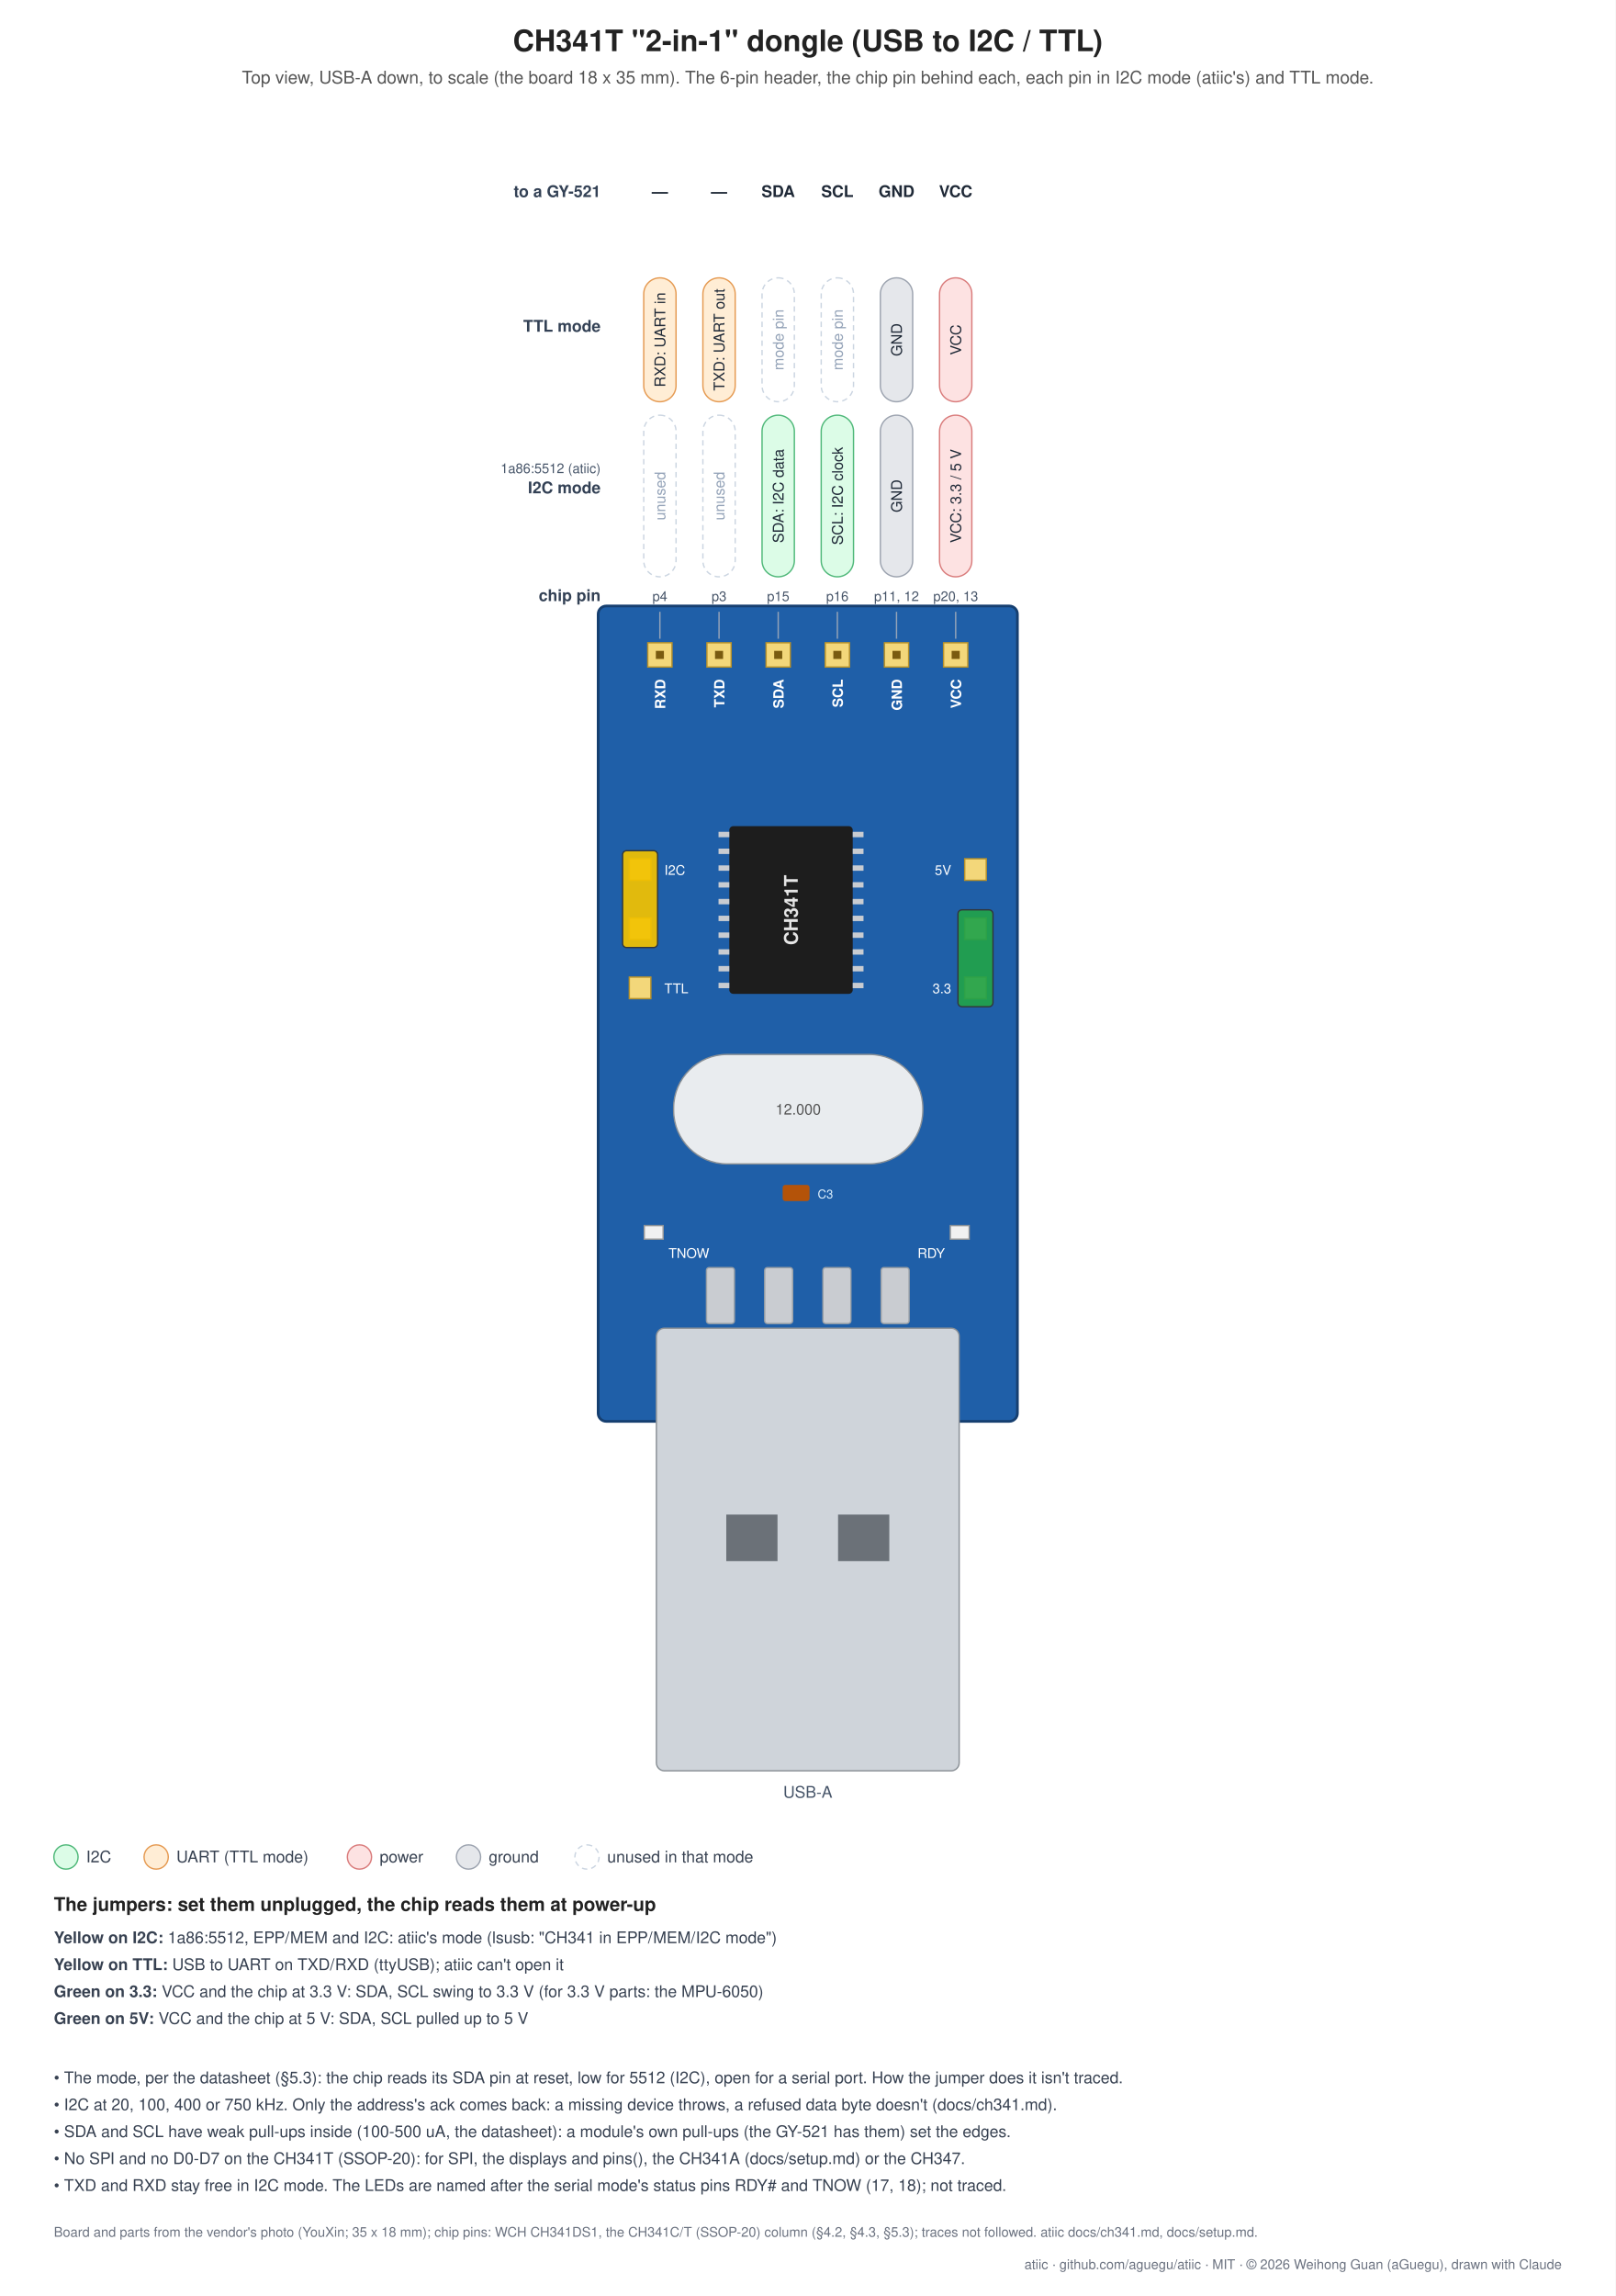
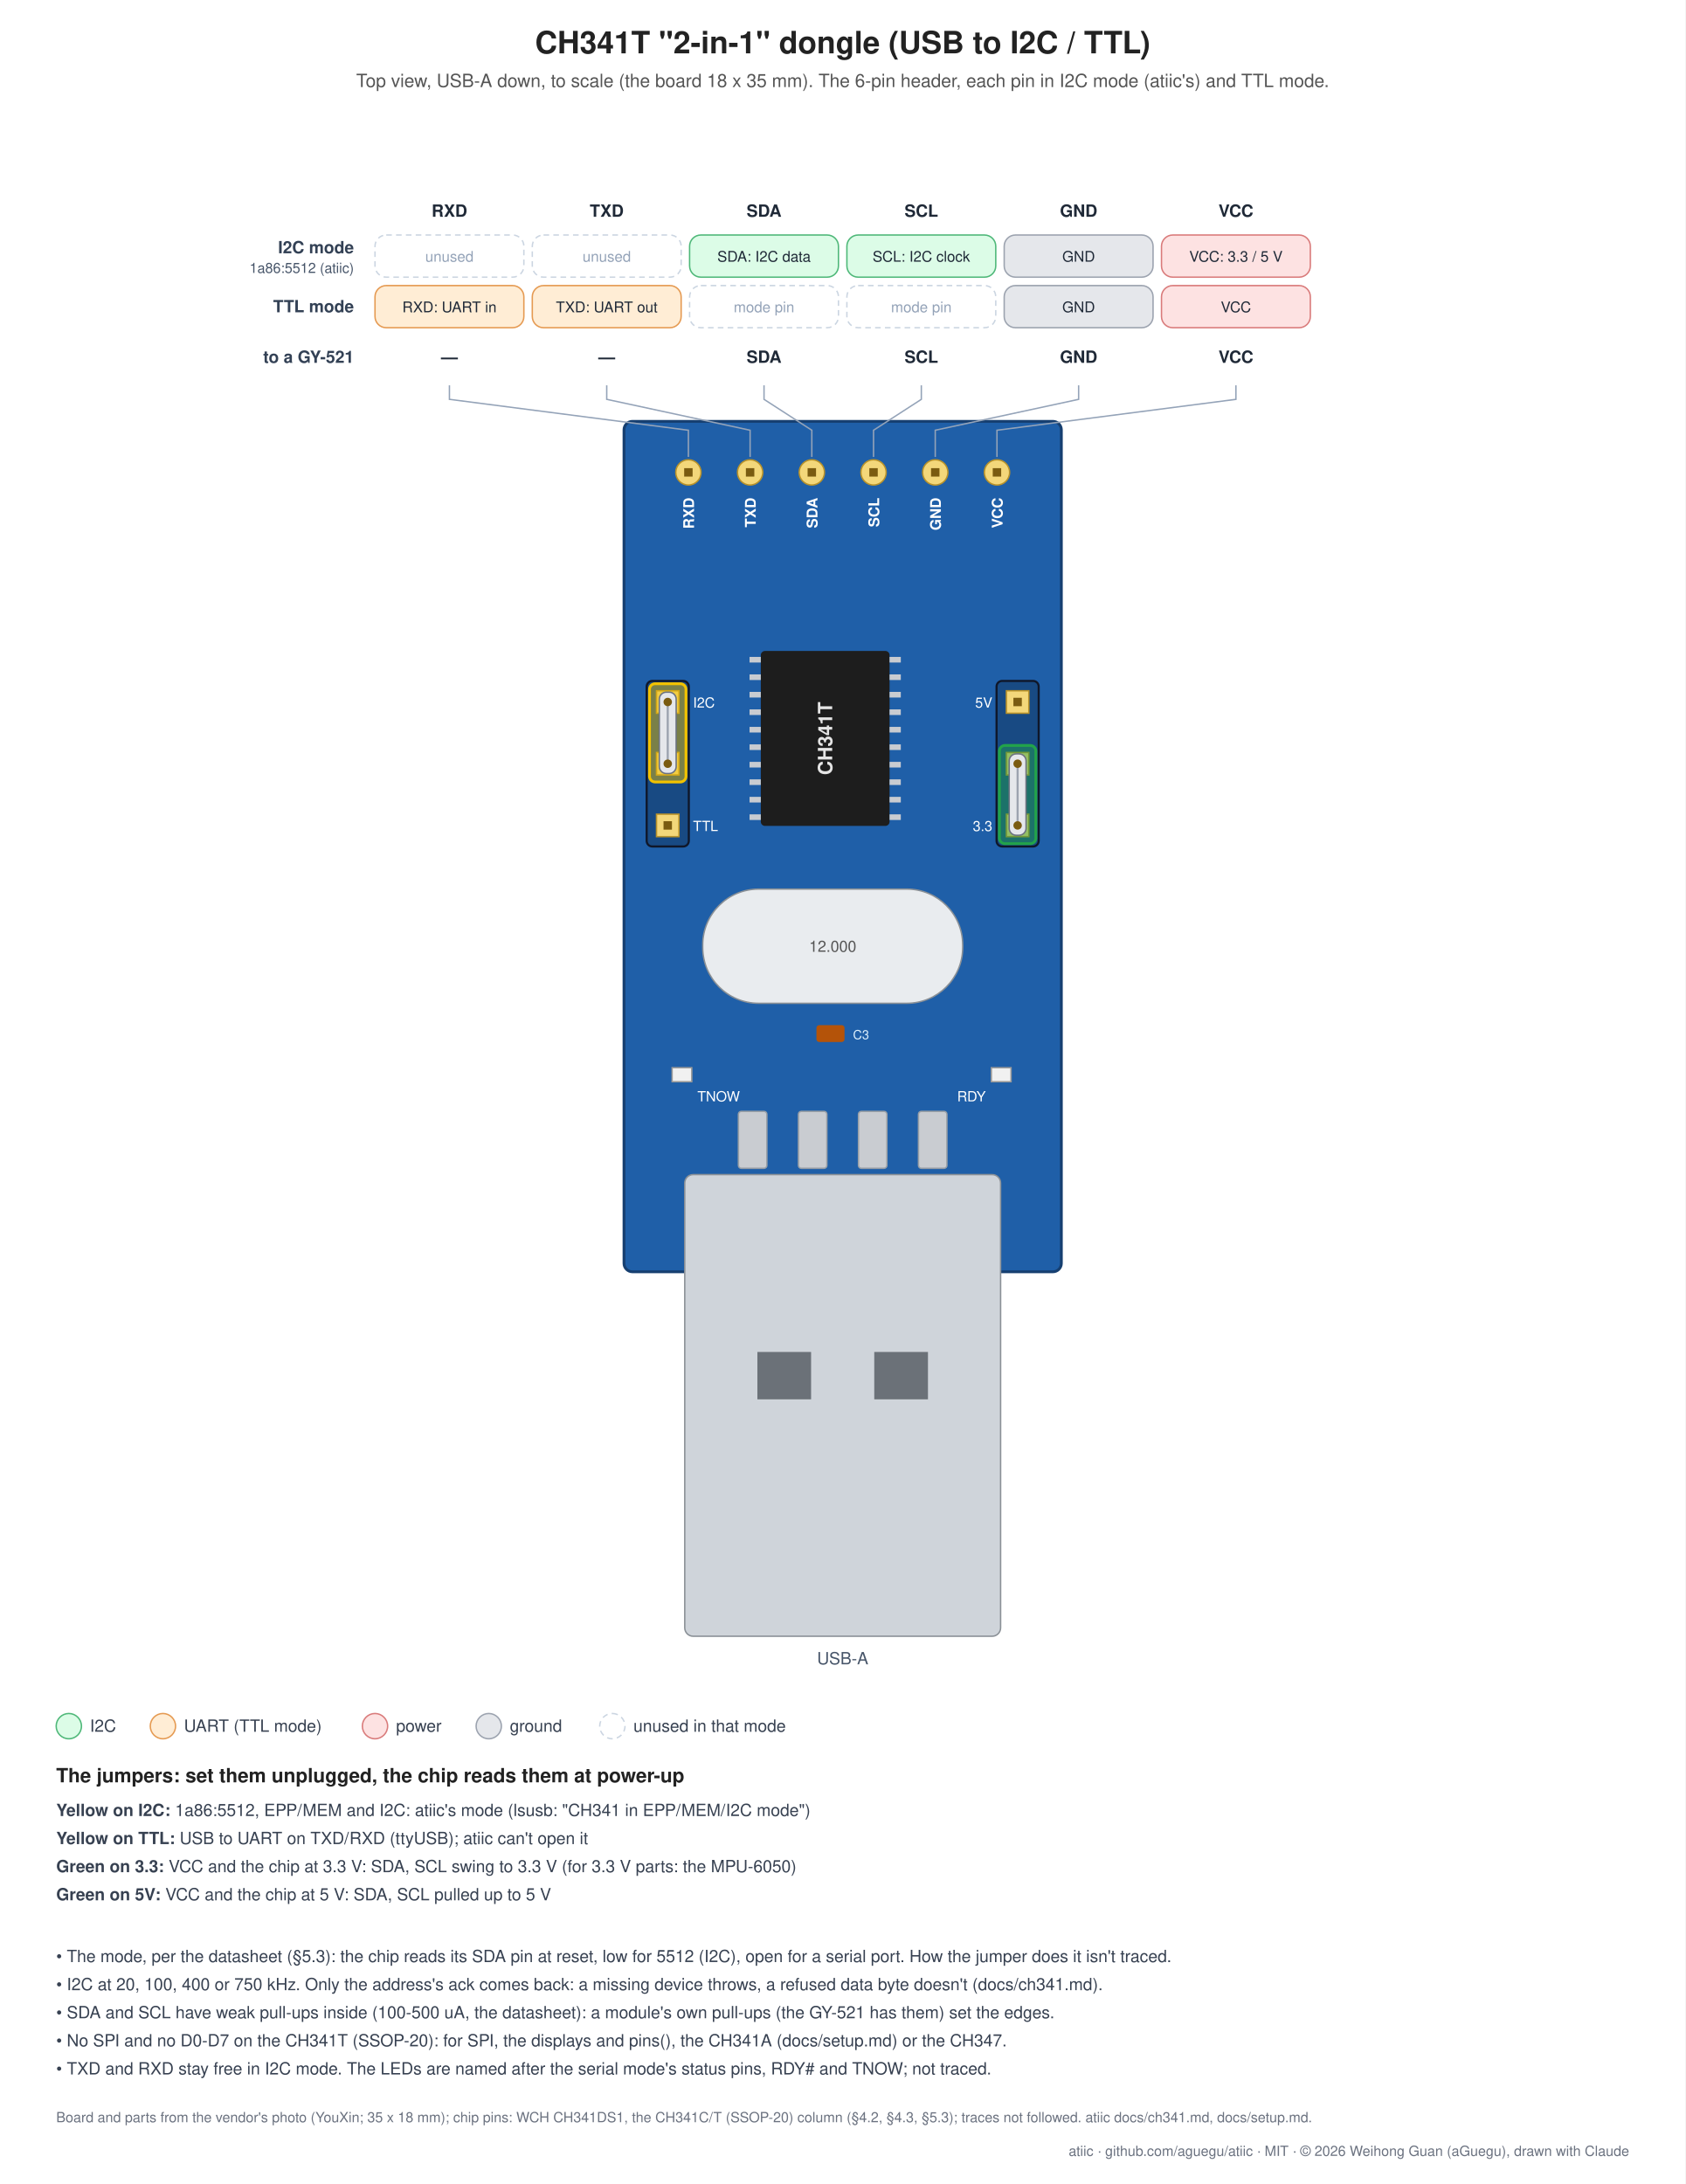
- <svg xmlns="http://www.w3.org/2000/svg" viewBox="0 0 1200 1705" width="1200" height="1705" font-family="Helvetica, Arial, sans-serif">
-   <rect width="1200" height="1705" fill="#ffffff" />
+ <svg xmlns="http://www.w3.org/2000/svg" viewBox="0 0 1200 1555" width="1200" height="1555" font-family="Helvetica, Arial, sans-serif">
+   <rect width="1200" height="1555" fill="#ffffff" />
  <text x="600.0" y="38" text-anchor="middle" font-size="22" font-weight="bold" fill="#222">CH341T "2-in-1" dongle (USB to I2C / TTL)</text>
-   <text x="600.0" y="62" text-anchor="middle" font-size="13" fill="#555">Top view, USB-A down, to scale (the board 18 x 35 mm). The 6-pin header, the chip pin behind each, each pin in I2C mode (atiic's) and TTL mode.</text>
-   <rect x="444.3" y="450" width="311.4" height="605.5" rx="6" fill="#1f5fa8" stroke="#163f70" stroke-width="2" />
-   <text x="446.145" y="446.33" text-anchor="end" font-size="12" font-weight="bold" fill="#334155">chip pin</text>
-   <text x="446.145" y="366.33" text-anchor="end" font-size="12" font-weight="bold" fill="#334155">I2C mode</text>
-   <text x="446.145" y="351.33" text-anchor="end" font-size="10" fill="#475569">1a86:5512 (atiic)</text>
-   <text x="446.145" y="246.33" text-anchor="end" font-size="12" font-weight="bold" fill="#334155">TTL mode</text>
-   <text x="446.145" y="146.33" text-anchor="end" font-size="12" font-weight="bold" fill="#334155">to a GY-521</text>
-   <rect x="481.145" y="477.33" width="18" height="18" fill="#f3d77a" stroke="#b8922a" />
-   <rect x="487.145" y="483.33" width="6" height="6" fill="#7a5b10" />
-   <text transform="translate(494.145 504.33) rotate(-90)" text-anchor="end" font-size="10.5" font-weight="bold" fill="#fff">RXD</text>
-   <line x1="490.145" y1="474.33" x2="490.145" y2="454.33" stroke="#94a3b8" />
-   <text x="490.145" y="446.33" text-anchor="middle" font-size="10" fill="#475569">p4</text>
-   <rect x="478.145" y="308.33" width="24" height="120" rx="12" fill="#ffffff" stroke="#cbd5e1" stroke-dasharray="4 3" />
-   <text transform="translate(494.145 368.33) rotate(-90)" text-anchor="middle" font-size="11" fill="#94a3b8">unused</text>
-   <rect x="478.145" y="206.33" width="24" height="92" rx="12" fill="#ffedd5" stroke="#e59a52" />
-   <text transform="translate(494.145 252.33) rotate(-90)" text-anchor="middle" font-size="11" fill="#1f2937">RXD: UART in</text>
-   <text x="490.145" y="146.33" text-anchor="middle" font-size="12" font-weight="bold" fill="#1f2937">—</text>
-   <rect x="525.087" y="477.33" width="18" height="18" fill="#f3d77a" stroke="#b8922a" />
-   <rect x="531.087" y="483.33" width="6" height="6" fill="#7a5b10" />
-   <text transform="translate(538.087 504.33) rotate(-90)" text-anchor="end" font-size="10.5" font-weight="bold" fill="#fff">TXD</text>
-   <line x1="534.087" y1="474.33" x2="534.087" y2="454.33" stroke="#94a3b8" />
-   <text x="534.087" y="446.33" text-anchor="middle" font-size="10" fill="#475569">p3</text>
-   <rect x="522.087" y="308.33" width="24" height="120" rx="12" fill="#ffffff" stroke="#cbd5e1" stroke-dasharray="4 3" />
-   <text transform="translate(538.087 368.33) rotate(-90)" text-anchor="middle" font-size="11" fill="#94a3b8">unused</text>
-   <rect x="522.087" y="206.33" width="24" height="92" rx="12" fill="#ffedd5" stroke="#e59a52" />
-   <text transform="translate(538.087 252.33) rotate(-90)" text-anchor="middle" font-size="11" fill="#1f2937">TXD: UART out</text>
-   <text x="534.087" y="146.33" text-anchor="middle" font-size="12" font-weight="bold" fill="#1f2937">—</text>
-   <rect x="569.029" y="477.33" width="18" height="18" fill="#f3d77a" stroke="#b8922a" />
-   <rect x="575.029" y="483.33" width="6" height="6" fill="#7a5b10" />
-   <text transform="translate(582.029 504.33) rotate(-90)" text-anchor="end" font-size="10.5" font-weight="bold" fill="#fff">SDA</text>
-   <line x1="578.029" y1="474.33" x2="578.029" y2="454.33" stroke="#94a3b8" />
-   <text x="578.029" y="446.33" text-anchor="middle" font-size="10" fill="#475569">p15</text>
-   <rect x="566.029" y="308.33" width="24" height="120" rx="12" fill="#dcfce7" stroke="#4fb879" />
-   <text transform="translate(582.029 368.33) rotate(-90)" text-anchor="middle" font-size="11" fill="#1f2937">SDA: I2C data</text>
-   <rect x="566.029" y="206.33" width="24" height="92" rx="12" fill="#ffffff" stroke="#cbd5e1" stroke-dasharray="4 3" />
-   <text transform="translate(582.029 252.33) rotate(-90)" text-anchor="middle" font-size="11" fill="#94a3b8">mode pin</text>
-   <text x="578.029" y="146.33" text-anchor="middle" font-size="12" font-weight="bold" fill="#1f2937">SDA</text>
-   <rect x="612.971" y="477.33" width="18" height="18" fill="#f3d77a" stroke="#b8922a" />
-   <rect x="618.971" y="483.33" width="6" height="6" fill="#7a5b10" />
-   <text transform="translate(625.971 504.33) rotate(-90)" text-anchor="end" font-size="10.5" font-weight="bold" fill="#fff">SCL</text>
-   <line x1="621.971" y1="474.33" x2="621.971" y2="454.33" stroke="#94a3b8" />
-   <text x="621.971" y="446.33" text-anchor="middle" font-size="10" fill="#475569">p16</text>
-   <rect x="609.971" y="308.33" width="24" height="120" rx="12" fill="#dcfce7" stroke="#4fb879" />
-   <text transform="translate(625.971 368.33) rotate(-90)" text-anchor="middle" font-size="11" fill="#1f2937">SCL: I2C clock</text>
-   <rect x="609.971" y="206.33" width="24" height="92" rx="12" fill="#ffffff" stroke="#cbd5e1" stroke-dasharray="4 3" />
-   <text transform="translate(625.971 252.33) rotate(-90)" text-anchor="middle" font-size="11" fill="#94a3b8">mode pin</text>
-   <text x="621.971" y="146.33" text-anchor="middle" font-size="12" font-weight="bold" fill="#1f2937">SCL</text>
-   <rect x="656.913" y="477.33" width="18" height="18" fill="#f3d77a" stroke="#b8922a" />
-   <rect x="662.913" y="483.33" width="6" height="6" fill="#7a5b10" />
-   <text transform="translate(669.913 504.33) rotate(-90)" text-anchor="end" font-size="10.5" font-weight="bold" fill="#fff">GND</text>
-   <line x1="665.913" y1="474.33" x2="665.913" y2="454.33" stroke="#94a3b8" />
-   <text x="665.913" y="446.33" text-anchor="middle" font-size="10" fill="#475569">p11, 12</text>
-   <rect x="653.913" y="308.33" width="24" height="120" rx="12" fill="#e5e7eb" stroke="#9ca3af" />
-   <text transform="translate(669.913 368.33) rotate(-90)" text-anchor="middle" font-size="11" fill="#1f2937">GND</text>
-   <rect x="653.913" y="206.33" width="24" height="92" rx="12" fill="#e5e7eb" stroke="#9ca3af" />
-   <text transform="translate(669.913 252.33) rotate(-90)" text-anchor="middle" font-size="11" fill="#1f2937">GND</text>
-   <text x="665.913" y="146.33" text-anchor="middle" font-size="12" font-weight="bold" fill="#1f2937">GND</text>
-   <rect x="700.855" y="477.33" width="18" height="18" fill="#f3d77a" stroke="#b8922a" />
-   <rect x="706.855" y="483.33" width="6" height="6" fill="#7a5b10" />
-   <text transform="translate(713.855 504.33) rotate(-90)" text-anchor="end" font-size="10.5" font-weight="bold" fill="#fff">VCC</text>
-   <line x1="709.855" y1="474.33" x2="709.855" y2="454.33" stroke="#94a3b8" />
-   <text x="709.855" y="446.33" text-anchor="middle" font-size="10" fill="#475569">p20, 13</text>
-   <rect x="697.855" y="308.33" width="24" height="120" rx="12" fill="#fde2e2" stroke="#d97b7b" />
-   <text transform="translate(713.855 368.33) rotate(-90)" text-anchor="middle" font-size="11" fill="#1f2937">VCC: 3.3 / 5 V</text>
-   <rect x="697.855" y="206.33" width="24" height="92" rx="12" fill="#fde2e2" stroke="#d97b7b" />
-   <text transform="translate(713.855 252.33) rotate(-90)" text-anchor="middle" font-size="11" fill="#1f2937">VCC</text>
-   <text x="709.855" y="146.33" text-anchor="middle" font-size="12" font-weight="bold" fill="#1f2937">VCC</text>
-   <rect x="541.699" y="613.485" width="91.69" height="124.56" rx="3" fill="#1d1d1d" />
-   <rect x="533.699" y="617.713" width="8" height="4" fill="#c9ccd1" />
-   <rect x="633.389" y="617.713" width="8" height="4" fill="#c9ccd1" />
-   <rect x="533.699" y="630.169" width="8" height="4" fill="#c9ccd1" />
-   <rect x="633.389" y="630.169" width="8" height="4" fill="#c9ccd1" />
-   <rect x="533.699" y="642.625" width="8" height="4" fill="#c9ccd1" />
-   <rect x="633.389" y="642.625" width="8" height="4" fill="#c9ccd1" />
-   <rect x="533.699" y="655.081" width="8" height="4" fill="#c9ccd1" />
-   <rect x="633.389" y="655.081" width="8" height="4" fill="#c9ccd1" />
-   <rect x="533.699" y="667.537" width="8" height="4" fill="#c9ccd1" />
-   <rect x="633.389" y="667.537" width="8" height="4" fill="#c9ccd1" />
-   <rect x="533.699" y="679.993" width="8" height="4" fill="#c9ccd1" />
-   <rect x="633.389" y="679.993" width="8" height="4" fill="#c9ccd1" />
-   <rect x="533.699" y="692.449" width="8" height="4" fill="#c9ccd1" />
-   <rect x="633.389" y="692.449" width="8" height="4" fill="#c9ccd1" />
-   <rect x="533.699" y="704.905" width="8" height="4" fill="#c9ccd1" />
-   <rect x="633.389" y="704.905" width="8" height="4" fill="#c9ccd1" />
-   <rect x="533.699" y="717.361" width="8" height="4" fill="#c9ccd1" />
-   <rect x="633.389" y="717.361" width="8" height="4" fill="#c9ccd1" />
-   <rect x="533.699" y="729.817" width="8" height="4" fill="#c9ccd1" />
-   <rect x="633.389" y="729.817" width="8" height="4" fill="#c9ccd1" />
-   <text transform="translate(592.544 675.765) rotate(-90)" text-anchor="middle" font-size="14" font-weight="bold" fill="#e5e5e5">CH341T</text>
-   <rect x="500.352" y="783.025" width="185.11" height="81.31" rx="39.79" fill="#e9ecef" stroke="#8a9096" />
-   <text x="592.907" y="827.68" text-anchor="middle" font-size="11" fill="#555">12.000</text>
-   <rect x="581.316" y="879.905" width="20" height="12" rx="2" fill="#b45309" />
-   <text x="607.316" y="889.905" font-size="9" fill="#e0f2fe">C3</text>
-   <rect x="467.44" y="637.705" width="16" height="16" fill="#f3d77a" stroke="#b8922a" />
-   <rect x="467.44" y="681.647" width="16" height="16" fill="#f3d77a" stroke="#b8922a" />
-   <rect x="467.44" y="725.589" width="16" height="16" fill="#f3d77a" stroke="#b8922a" />
-   <rect x="462.44" y="631.705" width="26" height="71.942" rx="3" fill="#f2c200" stroke="#333" opacity="0.92" />
-   <rect x="716.56" y="637.705" width="16" height="16" fill="#f3d77a" stroke="#b8922a" />
-   <rect x="716.56" y="681.647" width="16" height="16" fill="#f3d77a" stroke="#b8922a" />
-   <rect x="716.56" y="725.589" width="16" height="16" fill="#f3d77a" stroke="#b8922a" />
-   <rect x="711.56" y="675.647" width="26" height="71.942" rx="3" fill="#22a34a" stroke="#333" opacity="0.92" />
-   <text x="493.44" y="649.705" font-size="10" fill="#fff">I2C</text>
-   <text x="493.44" y="737.589" font-size="10" fill="#fff">TTL</text>
-   <text x="706.56" y="649.705" text-anchor="end" font-size="10" fill="#fff">5V</text>
-   <text x="706.56" y="737.589" text-anchor="end" font-size="10" fill="#fff">3.3</text>
-   <rect x="478.554" y="910.18" width="14" height="10" fill="#f1f1f1" stroke="#999" />
-   <text x="496.554" y="934.18" text-anchor="start" font-size="10" fill="#fff">TNOW</text>
-   <rect x="705.876" y="910.18" width="14" height="10" fill="#f1f1f1" stroke="#999" />
-   <text x="701.876" y="934.18" text-anchor="end" font-size="10" fill="#fff">RDY</text>
-   <rect x="524.745" y="941.32" width="20.76" height="41.52" rx="2" fill="#c9ccd1" stroke="#9aa0a6" />
-   <rect x="567.995" y="941.32" width="20.76" height="41.52" rx="2" fill="#c9ccd1" stroke="#9aa0a6" />
-   <rect x="611.245" y="941.32" width="20.76" height="41.52" rx="2" fill="#c9ccd1" stroke="#9aa0a6" />
-   <rect x="654.495" y="941.32" width="20.76" height="41.52" rx="2" fill="#c9ccd1" stroke="#9aa0a6" />
-   <rect x="487.55" y="986.3" width="224.9" height="328.7" rx="6" fill="#cfd4da" stroke="#8a9096" />
-   <text x="600.0" y="1335.0" text-anchor="middle" font-size="12" fill="#475569">USB-A</text>
-   <rect x="539.45" y="1124.7" width="38.06" height="34.6" fill="#6b7178" />
-   <rect x="622.49" y="1124.7" width="38.06" height="34.6" fill="#6b7178" />
-   <rect x="40" y="1370.0" width="18" height="18" rx="9" fill="#dcfce7" stroke="#4fb879" />
-   <text x="64" y="1383.0" font-size="12" fill="#374151">I2C</text>
-   <rect x="107" y="1370.0" width="18" height="18" rx="9" fill="#ffedd5" stroke="#e59a52" />
-   <text x="131" y="1383.0" font-size="12" fill="#374151">UART (TTL mode)</text>
-   <rect x="258" y="1370.0" width="18" height="18" rx="9" fill="#fde2e2" stroke="#d97b7b" />
-   <text x="282" y="1383.0" font-size="12" fill="#374151">power</text>
-   <rect x="339" y="1370.0" width="18" height="18" rx="9" fill="#e5e7eb" stroke="#9ca3af" />
-   <text x="363" y="1383.0" font-size="12" fill="#374151">ground</text>
-   <rect x="427" y="1370.0" width="18" height="18" rx="9" fill="#ffffff" stroke="#cbd5e1" stroke-dasharray="4 3" />
-   <text x="451" y="1383.0" font-size="12" fill="#374151">unused in that mode</text>
-   <text x="40" y="1419.0" font-size="14" font-weight="bold" fill="#222">The jumpers: set them unplugged, the chip reads them at power-up</text>
-   <text x="40" y="1443.0" font-size="12" fill="#374151">
+   <text x="600.0" y="62" text-anchor="middle" font-size="13" fill="#555">Top view, USB-A down, to scale (the board 18 x 35 mm). The 6-pin header, each pin in I2C mode (atiic's) and TTL mode.</text>
+   <rect x="444.3" y="300" width="311.4" height="605.5" rx="6" fill="#1f5fa8" stroke="#163f70" stroke-width="2" />
+   <text x="252.0" y="180.33" text-anchor="end" font-size="12" font-weight="bold" fill="#334155">I2C mode</text>
+   <text x="252.0" y="194.33" text-anchor="end" font-size="10" fill="#475569">1a86:5512 (atiic)</text>
+   <text x="252.0" y="222.33" text-anchor="end" font-size="12" font-weight="bold" fill="#334155">TTL mode</text>
+   <text x="252.0" y="258.33" text-anchor="end" font-size="12" font-weight="bold" fill="#334155">to a GY-521</text>
+   <circle cx="490.145" cy="336.33" r="9" fill="#f3d77a" stroke="#b8922a" />
+   <rect x="487.145" y="333.33" width="6" height="6" fill="#7a5b10" />
+   <text transform="translate(494.145 354.33) rotate(-90)" text-anchor="end" font-size="10.5" font-weight="bold" fill="#fff">RXD</text>
+   <text x="320.0" y="154.33" text-anchor="middle" font-size="12" font-weight="bold" fill="#1f2937">RXD</text>
+   <path d="M320.0 274.33 L320.0 284.33 L490.145 306.33 L490.145 325.33" fill="none" stroke="#94a3b8" />
+   <rect x="267.0" y="167.33" width="106" height="30" rx="8" fill="#ffffff" stroke="#cbd5e1" stroke-dasharray="4 3" />
+   <text x="320.0" y="186.33" text-anchor="middle" font-size="10.5" fill="#94a3b8">unused</text>
+   <rect x="267.0" y="203.33" width="106" height="30" rx="8" fill="#ffedd5" stroke="#e59a52" />
+   <text x="320.0" y="222.33" text-anchor="middle" font-size="10.5" fill="#1f2937">RXD: UART in</text>
+   <text x="320.0" y="258.33" text-anchor="middle" font-size="12" font-weight="bold" fill="#1f2937">—</text>
+   <circle cx="534.087" cy="336.33" r="9" fill="#f3d77a" stroke="#b8922a" />
+   <rect x="531.087" y="333.33" width="6" height="6" fill="#7a5b10" />
+   <text transform="translate(538.087 354.33) rotate(-90)" text-anchor="end" font-size="10.5" font-weight="bold" fill="#fff">TXD</text>
+   <text x="432.0" y="154.33" text-anchor="middle" font-size="12" font-weight="bold" fill="#1f2937">TXD</text>
+   <path d="M432.0 274.33 L432.0 284.33 L534.087 306.33 L534.087 325.33" fill="none" stroke="#94a3b8" />
+   <rect x="379.0" y="167.33" width="106" height="30" rx="8" fill="#ffffff" stroke="#cbd5e1" stroke-dasharray="4 3" />
+   <text x="432.0" y="186.33" text-anchor="middle" font-size="10.5" fill="#94a3b8">unused</text>
+   <rect x="379.0" y="203.33" width="106" height="30" rx="8" fill="#ffedd5" stroke="#e59a52" />
+   <text x="432.0" y="222.33" text-anchor="middle" font-size="10.5" fill="#1f2937">TXD: UART out</text>
+   <text x="432.0" y="258.33" text-anchor="middle" font-size="12" font-weight="bold" fill="#1f2937">—</text>
+   <circle cx="578.029" cy="336.33" r="9" fill="#f3d77a" stroke="#b8922a" />
+   <rect x="575.029" y="333.33" width="6" height="6" fill="#7a5b10" />
+   <text transform="translate(582.029 354.33) rotate(-90)" text-anchor="end" font-size="10.5" font-weight="bold" fill="#fff">SDA</text>
+   <text x="544.0" y="154.33" text-anchor="middle" font-size="12" font-weight="bold" fill="#1f2937">SDA</text>
+   <path d="M544.0 274.33 L544.0 284.33 L578.029 306.33 L578.029 325.33" fill="none" stroke="#94a3b8" />
+   <rect x="491.0" y="167.33" width="106" height="30" rx="8" fill="#dcfce7" stroke="#4fb879" />
+   <text x="544.0" y="186.33" text-anchor="middle" font-size="10.5" fill="#1f2937">SDA: I2C data</text>
+   <rect x="491.0" y="203.33" width="106" height="30" rx="8" fill="#ffffff" stroke="#cbd5e1" stroke-dasharray="4 3" />
+   <text x="544.0" y="222.33" text-anchor="middle" font-size="10.5" fill="#94a3b8">mode pin</text>
+   <text x="544.0" y="258.33" text-anchor="middle" font-size="12" font-weight="bold" fill="#1f2937">SDA</text>
+   <circle cx="621.971" cy="336.33" r="9" fill="#f3d77a" stroke="#b8922a" />
+   <rect x="618.971" y="333.33" width="6" height="6" fill="#7a5b10" />
+   <text transform="translate(625.971 354.33) rotate(-90)" text-anchor="end" font-size="10.5" font-weight="bold" fill="#fff">SCL</text>
+   <text x="656.0" y="154.33" text-anchor="middle" font-size="12" font-weight="bold" fill="#1f2937">SCL</text>
+   <path d="M656.0 274.33 L656.0 284.33 L621.971 306.33 L621.971 325.33" fill="none" stroke="#94a3b8" />
+   <rect x="603.0" y="167.33" width="106" height="30" rx="8" fill="#dcfce7" stroke="#4fb879" />
+   <text x="656.0" y="186.33" text-anchor="middle" font-size="10.5" fill="#1f2937">SCL: I2C clock</text>
+   <rect x="603.0" y="203.33" width="106" height="30" rx="8" fill="#ffffff" stroke="#cbd5e1" stroke-dasharray="4 3" />
+   <text x="656.0" y="222.33" text-anchor="middle" font-size="10.5" fill="#94a3b8">mode pin</text>
+   <text x="656.0" y="258.33" text-anchor="middle" font-size="12" font-weight="bold" fill="#1f2937">SCL</text>
+   <circle cx="665.913" cy="336.33" r="9" fill="#f3d77a" stroke="#b8922a" />
+   <rect x="662.913" y="333.33" width="6" height="6" fill="#7a5b10" />
+   <text transform="translate(669.913 354.33) rotate(-90)" text-anchor="end" font-size="10.5" font-weight="bold" fill="#fff">GND</text>
+   <text x="768.0" y="154.33" text-anchor="middle" font-size="12" font-weight="bold" fill="#1f2937">GND</text>
+   <path d="M768.0 274.33 L768.0 284.33 L665.913 306.33 L665.913 325.33" fill="none" stroke="#94a3b8" />
+   <rect x="715.0" y="167.33" width="106" height="30" rx="8" fill="#e5e7eb" stroke="#9ca3af" />
+   <text x="768.0" y="186.33" text-anchor="middle" font-size="10.5" fill="#1f2937">GND</text>
+   <rect x="715.0" y="203.33" width="106" height="30" rx="8" fill="#e5e7eb" stroke="#9ca3af" />
+   <text x="768.0" y="222.33" text-anchor="middle" font-size="10.5" fill="#1f2937">GND</text>
+   <text x="768.0" y="258.33" text-anchor="middle" font-size="12" font-weight="bold" fill="#1f2937">GND</text>
+   <circle cx="709.855" cy="336.33" r="9" fill="#f3d77a" stroke="#b8922a" />
+   <rect x="706.855" y="333.33" width="6" height="6" fill="#7a5b10" />
+   <text transform="translate(713.855 354.33) rotate(-90)" text-anchor="end" font-size="10.5" font-weight="bold" fill="#fff">VCC</text>
+   <text x="880.0" y="154.33" text-anchor="middle" font-size="12" font-weight="bold" fill="#1f2937">VCC</text>
+   <path d="M880.0 274.33 L880.0 284.33 L709.855 306.33 L709.855 325.33" fill="none" stroke="#94a3b8" />
+   <rect x="827.0" y="167.33" width="106" height="30" rx="8" fill="#fde2e2" stroke="#d97b7b" />
+   <text x="880.0" y="186.33" text-anchor="middle" font-size="10.5" fill="#1f2937">VCC: 3.3 / 5 V</text>
+   <rect x="827.0" y="203.33" width="106" height="30" rx="8" fill="#fde2e2" stroke="#d97b7b" />
+   <text x="880.0" y="222.33" text-anchor="middle" font-size="10.5" fill="#1f2937">VCC</text>
+   <text x="880.0" y="258.33" text-anchor="middle" font-size="12" font-weight="bold" fill="#1f2937">VCC</text>
+   <rect x="541.699" y="463.485" width="91.69" height="124.56" rx="3" fill="#1d1d1d" />
+   <rect x="533.699" y="467.713" width="8" height="4" fill="#c9ccd1" />
+   <rect x="633.389" y="467.713" width="8" height="4" fill="#c9ccd1" />
+   <rect x="533.699" y="480.169" width="8" height="4" fill="#c9ccd1" />
+   <rect x="633.389" y="480.169" width="8" height="4" fill="#c9ccd1" />
+   <rect x="533.699" y="492.625" width="8" height="4" fill="#c9ccd1" />
+   <rect x="633.389" y="492.625" width="8" height="4" fill="#c9ccd1" />
+   <rect x="533.699" y="505.081" width="8" height="4" fill="#c9ccd1" />
+   <rect x="633.389" y="505.081" width="8" height="4" fill="#c9ccd1" />
+   <rect x="533.699" y="517.537" width="8" height="4" fill="#c9ccd1" />
+   <rect x="633.389" y="517.537" width="8" height="4" fill="#c9ccd1" />
+   <rect x="533.699" y="529.993" width="8" height="4" fill="#c9ccd1" />
+   <rect x="633.389" y="529.993" width="8" height="4" fill="#c9ccd1" />
+   <rect x="533.699" y="542.449" width="8" height="4" fill="#c9ccd1" />
+   <rect x="633.389" y="542.449" width="8" height="4" fill="#c9ccd1" />
+   <rect x="533.699" y="554.905" width="8" height="4" fill="#c9ccd1" />
+   <rect x="633.389" y="554.905" width="8" height="4" fill="#c9ccd1" />
+   <rect x="533.699" y="567.361" width="8" height="4" fill="#c9ccd1" />
+   <rect x="633.389" y="567.361" width="8" height="4" fill="#c9ccd1" />
+   <rect x="533.699" y="579.817" width="8" height="4" fill="#c9ccd1" />
+   <rect x="633.389" y="579.817" width="8" height="4" fill="#c9ccd1" />
+   <text transform="translate(592.544 525.765) rotate(-90)" text-anchor="middle" font-size="14" font-weight="bold" fill="#e5e5e5">CH341T</text>
+   <rect x="500.352" y="633.025" width="185.11" height="81.31" rx="39.79" fill="#e9ecef" stroke="#8a9096" />
+   <text x="592.907" y="677.68" text-anchor="middle" font-size="11" fill="#555">12.000</text>
+   <rect x="581.316" y="729.905" width="20" height="12" rx="2" fill="#b45309" />
+   <text x="607.316" y="739.905" font-size="9" fill="#e0f2fe">C3</text>
+   <rect x="460.44" y="484.815" width="30" height="117.884" rx="4" fill="#000" fill-opacity="0.22" stroke="#0f172a" stroke-width="1.5" />
+   <rect x="467.44" y="491.815" width="16" height="16" fill="#f3d77a" stroke="#b8922a" />
+   <rect x="472.44" y="496.815" width="6" height="6" fill="#7a5b10" />
+   <rect x="467.44" y="535.757" width="16" height="16" fill="#f3d77a" stroke="#b8922a" />
+   <rect x="472.44" y="540.757" width="6" height="6" fill="#7a5b10" />
+   <rect x="467.44" y="579.699" width="16" height="16" fill="#f3d77a" stroke="#b8922a" />
+   <rect x="472.44" y="584.699" width="6" height="6" fill="#7a5b10" />
+   <rect x="462.44" y="486.815" width="26" height="69.942" rx="4" fill="#f2c200" fill-opacity="0.45" stroke="#f2c200" stroke-width="2" />
+   <rect x="469.44" y="492.815" width="12" height="57.942" rx="5" fill="#e5e7eb" stroke="#6b7280" stroke-width="1" />
+   <line x1="475.44" y1="497.815" x2="475.44" y2="545.757" stroke="#9ca3af" stroke-width="1.5" />
+   <circle cx="475.44" cy="499.815" r="3" fill="#7a5b10" />
+   <circle cx="475.44" cy="543.757" r="3" fill="#7a5b10" />
+   <rect x="709.56" y="484.815" width="30" height="117.884" rx="4" fill="#000" fill-opacity="0.22" stroke="#0f172a" stroke-width="1.5" />
+   <rect x="716.56" y="491.815" width="16" height="16" fill="#f3d77a" stroke="#b8922a" />
+   <rect x="721.56" y="496.815" width="6" height="6" fill="#7a5b10" />
+   <rect x="716.56" y="535.757" width="16" height="16" fill="#f3d77a" stroke="#b8922a" />
+   <rect x="721.56" y="540.757" width="6" height="6" fill="#7a5b10" />
+   <rect x="716.56" y="579.699" width="16" height="16" fill="#f3d77a" stroke="#b8922a" />
+   <rect x="721.56" y="584.699" width="6" height="6" fill="#7a5b10" />
+   <rect x="711.56" y="530.757" width="26" height="69.942" rx="4" fill="#22a34a" fill-opacity="0.45" stroke="#22a34a" stroke-width="2" />
+   <rect x="718.56" y="536.757" width="12" height="57.942" rx="5" fill="#e5e7eb" stroke="#6b7280" stroke-width="1" />
+   <line x1="724.56" y1="541.757" x2="724.56" y2="589.699" stroke="#9ca3af" stroke-width="1.5" />
+   <circle cx="724.56" cy="543.757" r="3" fill="#7a5b10" />
+   <circle cx="724.56" cy="587.699" r="3" fill="#7a5b10" />
+   <text x="493.44" y="503.815" font-size="10" fill="#fff">I2C</text>
+   <text x="493.44" y="591.699" font-size="10" fill="#fff">TTL</text>
+   <text x="706.56" y="503.815" text-anchor="end" font-size="10" fill="#fff">5V</text>
+   <text x="706.56" y="591.699" text-anchor="end" font-size="10" fill="#fff">3.3</text>
+   <rect x="478.554" y="760.18" width="14" height="10" fill="#f1f1f1" stroke="#999" />
+   <text x="496.554" y="784.18" text-anchor="start" font-size="10" fill="#fff">TNOW</text>
+   <rect x="705.876" y="760.18" width="14" height="10" fill="#f1f1f1" stroke="#999" />
+   <text x="701.876" y="784.18" text-anchor="end" font-size="10" fill="#fff">RDY</text>
+   <rect x="525.783" y="791.32" width="20.241" height="40.482" rx="2" fill="#c9ccd1" stroke="#9aa0a6" />
+   <rect x="568.514" y="791.32" width="20.241" height="40.482" rx="2" fill="#c9ccd1" stroke="#9aa0a6" />
+   <rect x="611.245" y="791.32" width="20.241" height="40.482" rx="2" fill="#c9ccd1" stroke="#9aa0a6" />
+   <rect x="653.976" y="791.32" width="20.241" height="40.482" rx="2" fill="#c9ccd1" stroke="#9aa0a6" />
+   <rect x="487.55" y="836.3" width="224.9" height="328.7" rx="6" fill="#cfd4da" stroke="#8a9096" />
+   <rect x="539.277" y="962.59" width="38.233" height="33.735" fill="#6b7178" />
+   <rect x="622.49" y="962.59" width="38.233" height="33.735" fill="#6b7178" />
+   <text x="600.0" y="1185.0" text-anchor="middle" font-size="12" fill="#475569">USB-A</text>
+   <rect x="40" y="1220.0" width="18" height="18" rx="9" fill="#dcfce7" stroke="#4fb879" />
+   <text x="64" y="1233.0" font-size="12" fill="#374151">I2C</text>
+   <rect x="107" y="1220.0" width="18" height="18" rx="9" fill="#ffedd5" stroke="#e59a52" />
+   <text x="131" y="1233.0" font-size="12" fill="#374151">UART (TTL mode)</text>
+   <rect x="258" y="1220.0" width="18" height="18" rx="9" fill="#fde2e2" stroke="#d97b7b" />
+   <text x="282" y="1233.0" font-size="12" fill="#374151">power</text>
+   <rect x="339" y="1220.0" width="18" height="18" rx="9" fill="#e5e7eb" stroke="#9ca3af" />
+   <text x="363" y="1233.0" font-size="12" fill="#374151">ground</text>
+   <rect x="427" y="1220.0" width="18" height="18" rx="9" fill="#ffffff" stroke="#cbd5e1" stroke-dasharray="4 3" />
+   <text x="451" y="1233.0" font-size="12" fill="#374151">unused in that mode</text>
+   <text x="40" y="1269.0" font-size="14" font-weight="bold" fill="#222">The jumpers: set them unplugged, the chip reads them at power-up</text>
+   <text x="40" y="1293.0" font-size="12" fill="#374151">
    <tspan font-weight="bold">Yellow on I2C:</tspan> 1a86:5512, EPP/MEM and I2C: atiic's mode (lsusb: "CH341 in EPP/MEM/I2C mode")</text>
-   <text x="40" y="1463.0" font-size="12" fill="#374151">
+   <text x="40" y="1313.0" font-size="12" fill="#374151">
    <tspan font-weight="bold">Yellow on TTL:</tspan> USB to UART on TXD/RXD (ttyUSB); atiic can't open it</text>
-   <text x="40" y="1483.0" font-size="12" fill="#374151">
+   <text x="40" y="1333.0" font-size="12" fill="#374151">
    <tspan font-weight="bold">Green on 3.3:</tspan> VCC and the chip at 3.3 V: SDA, SCL swing to 3.3 V (for 3.3 V parts: the MPU-6050)</text>
-   <text x="40" y="1503.0" font-size="12" fill="#374151">
+   <text x="40" y="1353.0" font-size="12" fill="#374151">
    <tspan font-weight="bold">Green on 5V:</tspan> VCC and the chip at 5 V: SDA, SCL pulled up to 5 V</text>
-   <text x="40" y="1547.0" font-size="12" fill="#374151">• The mode, per the datasheet (§5.3): the chip reads its SDA pin at reset, low for 5512 (I2C), open for a serial port. How the jumper does it isn't traced.</text>
-   <text x="40" y="1567.0" font-size="12" fill="#374151">• I2C at 20, 100, 400 or 750 kHz. Only the address's ack comes back: a missing device throws, a refused data byte doesn't (docs/ch341.md).</text>
-   <text x="40" y="1587.0" font-size="12" fill="#374151">• SDA and SCL have weak pull-ups inside (100-500 uA, the datasheet): a module's own pull-ups (the GY-521 has them) set the edges.</text>
-   <text x="40" y="1607.0" font-size="12" fill="#374151">• No SPI and no D0-D7 on the CH341T (SSOP-20): for SPI, the displays and pins(), the CH341A (docs/setup.md) or the CH347.</text>
-   <text x="40" y="1627.0" font-size="12" fill="#374151">• TXD and RXD stay free in I2C mode. The LEDs are named after the serial mode's status pins RDY# and TNOW (17, 18); not traced.</text>
-   <text x="40" y="1661.0" font-size="10" fill="#6b7280">Board and parts from the vendor's photo (YouXin; 35 x 18 mm); chip pins: WCH CH341DS1, the CH341C/T (SSOP-20) column (§4.2, §4.3, §5.3); traces not followed. atiic docs/ch341.md, docs/setup.md.</text>
-   <text x="1160" y="1685.0" text-anchor="end" font-size="10" fill="#6b7280">atiic · github.com/aguegu/atiic · MIT · © 2026 Weihong Guan (aGuegu), drawn with Claude</text>
+   <text x="40" y="1397.0" font-size="12" fill="#374151">• The mode, per the datasheet (§5.3): the chip reads its SDA pin at reset, low for 5512 (I2C), open for a serial port. How the jumper does it isn't traced.</text>
+   <text x="40" y="1417.0" font-size="12" fill="#374151">• I2C at 20, 100, 400 or 750 kHz. Only the address's ack comes back: a missing device throws, a refused data byte doesn't (docs/ch341.md).</text>
+   <text x="40" y="1437.0" font-size="12" fill="#374151">• SDA and SCL have weak pull-ups inside (100-500 uA, the datasheet): a module's own pull-ups (the GY-521 has them) set the edges.</text>
+   <text x="40" y="1457.0" font-size="12" fill="#374151">• No SPI and no D0-D7 on the CH341T (SSOP-20): for SPI, the displays and pins(), the CH341A (docs/setup.md) or the CH347.</text>
+   <text x="40" y="1477.0" font-size="12" fill="#374151">• TXD and RXD stay free in I2C mode. The LEDs are named after the serial mode's status pins, RDY# and TNOW; not traced.</text>
+   <text x="40" y="1511.0" font-size="10" fill="#6b7280">Board and parts from the vendor's photo (YouXin; 35 x 18 mm); chip pins: WCH CH341DS1, the CH341C/T (SSOP-20) column (§4.2, §4.3, §5.3); traces not followed. atiic docs/ch341.md, docs/setup.md.</text>
+   <text x="1160" y="1535.0" text-anchor="end" font-size="10" fill="#6b7280">atiic · github.com/aguegu/atiic · MIT · © 2026 Weihong Guan (aGuegu), drawn with Claude</text>
</svg>
